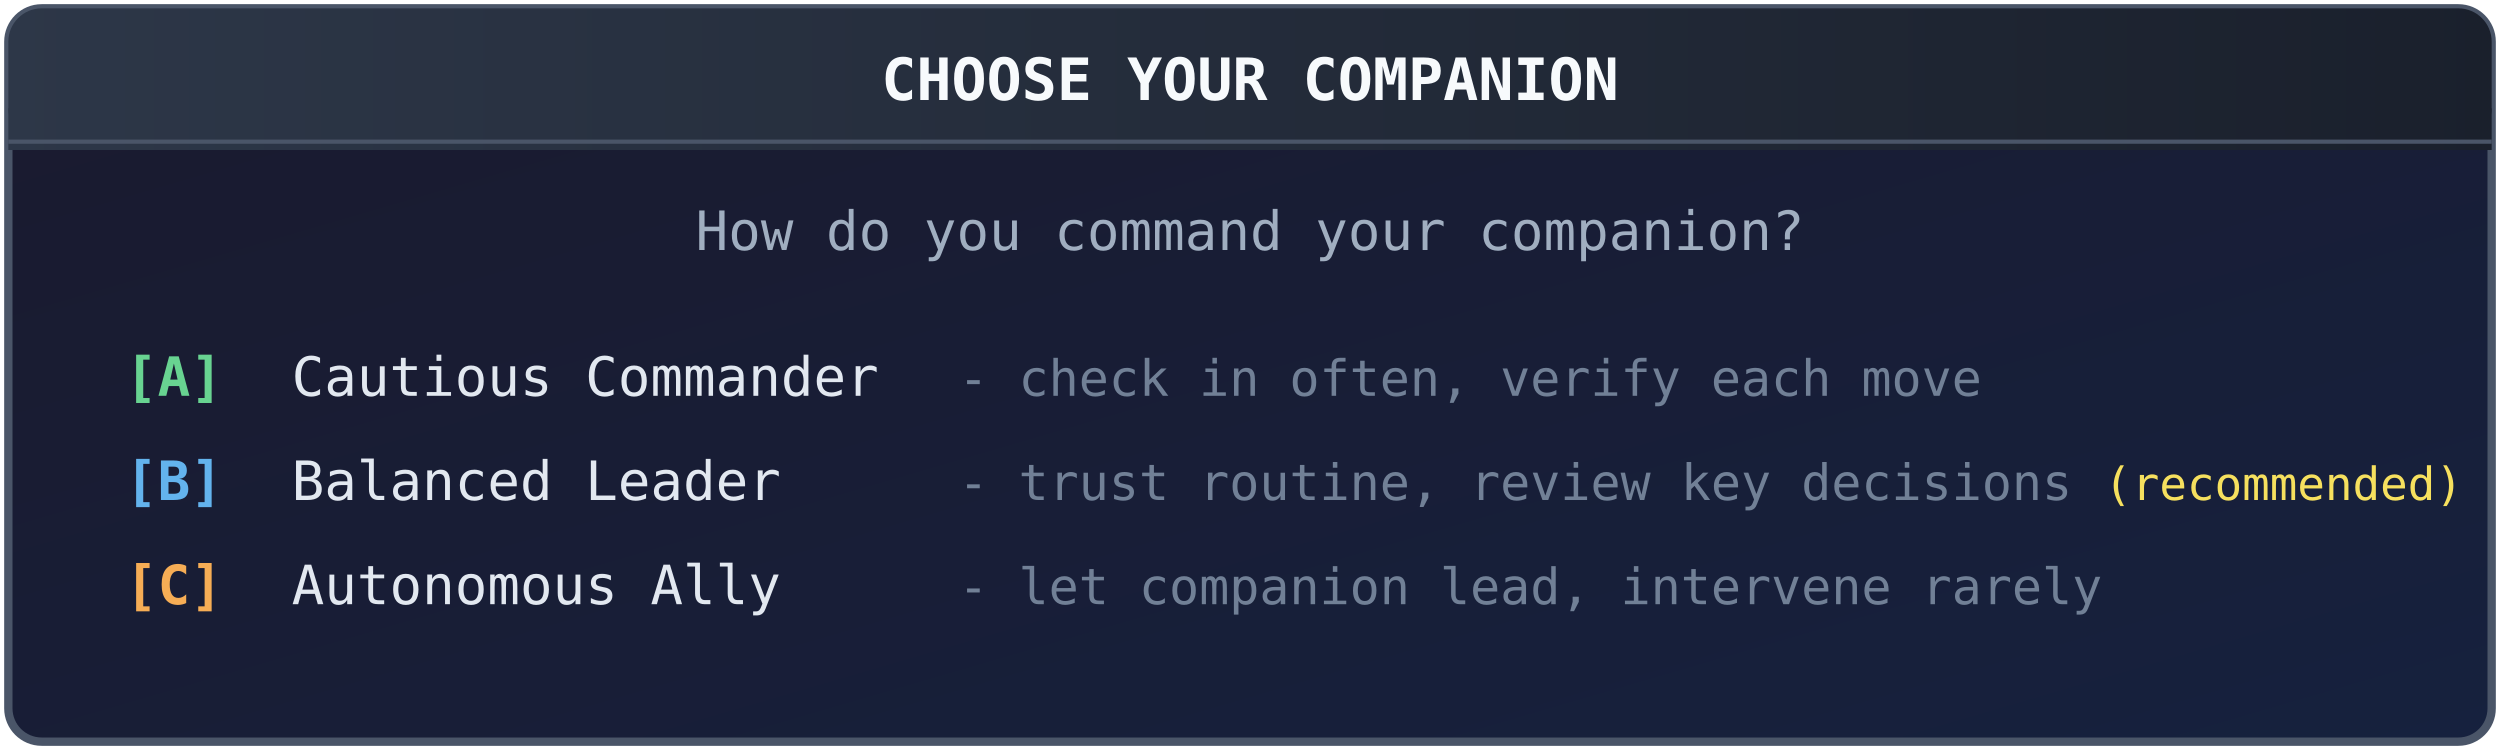
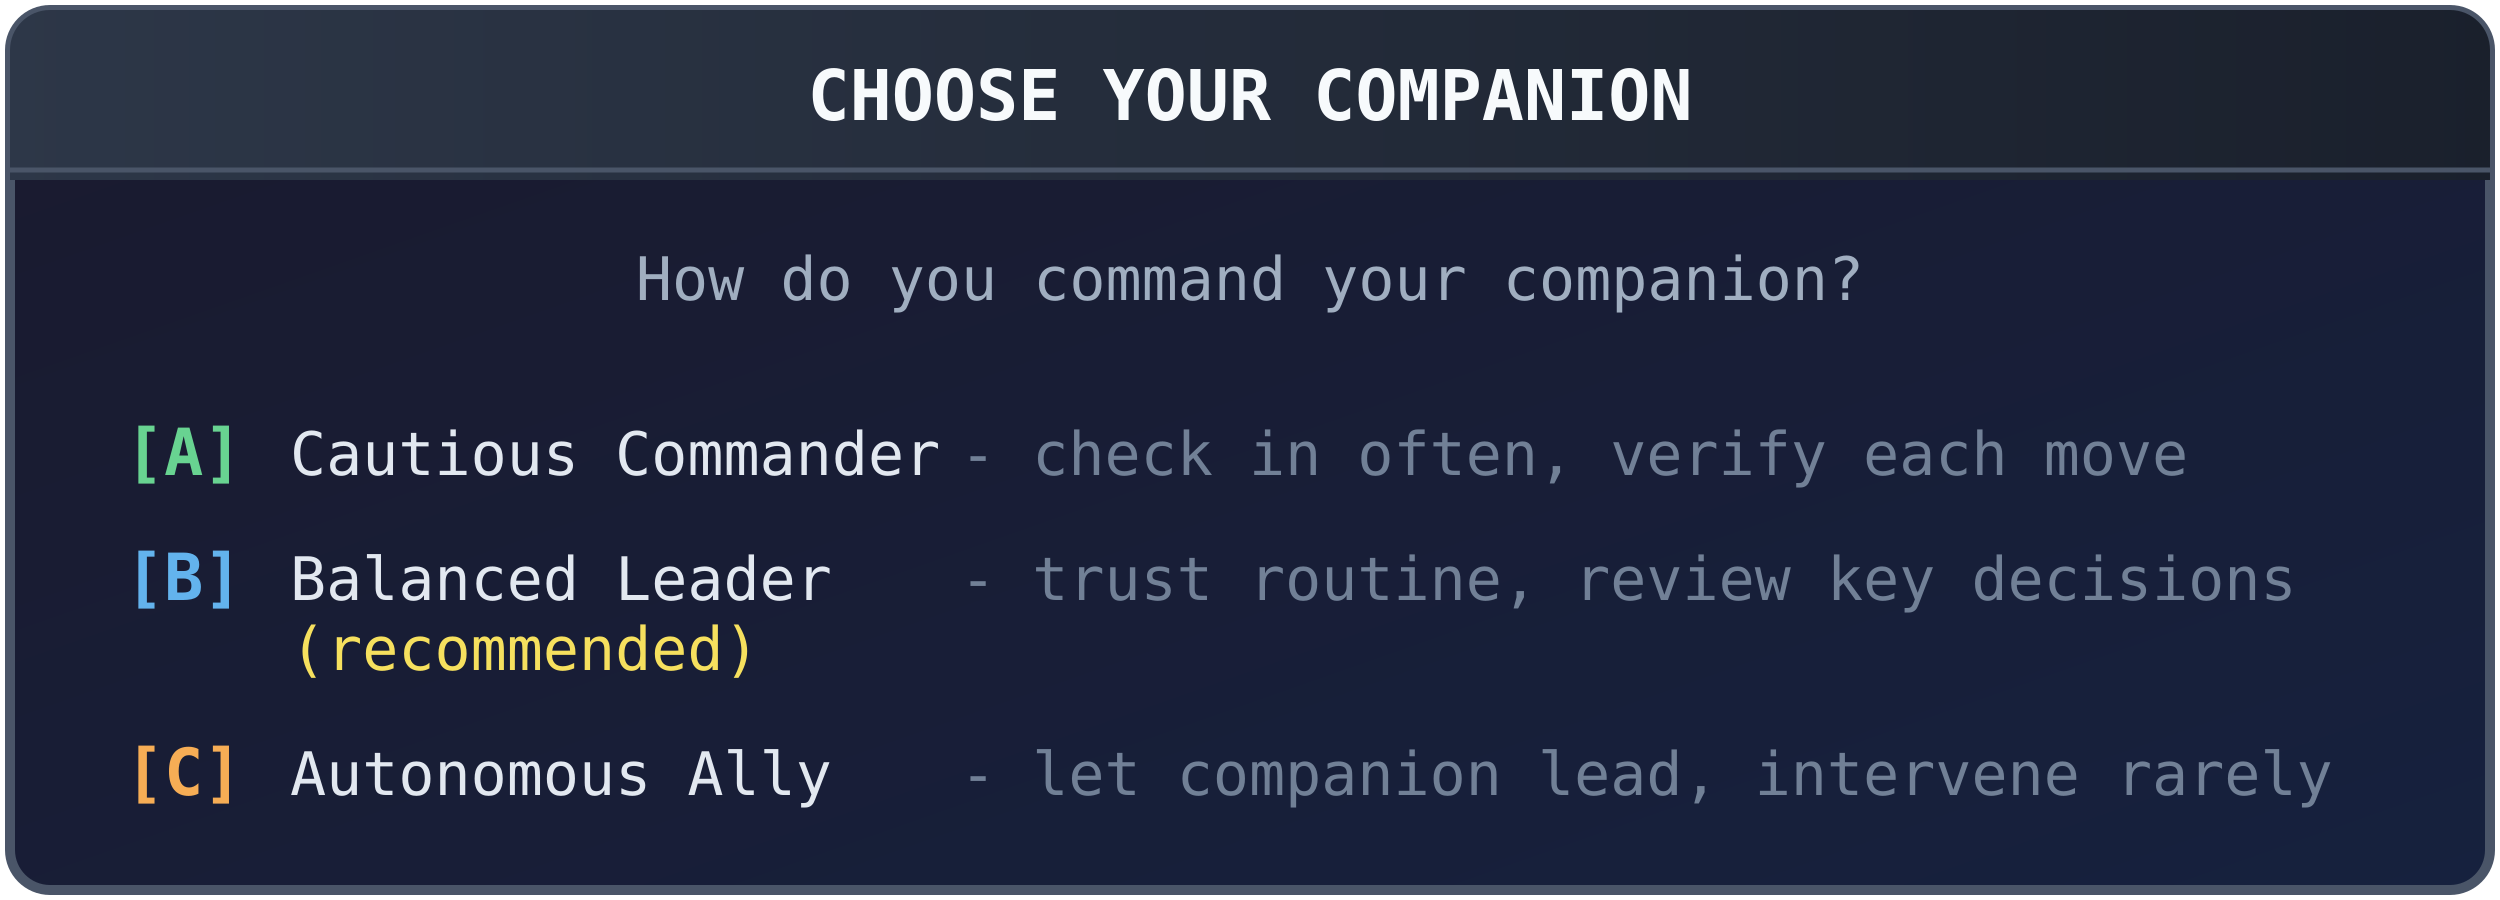
- <svg xmlns="http://www.w3.org/2000/svg" viewBox="0 0 600 180">
+ <svg xmlns="http://www.w3.org/2000/svg" viewBox="0 0 500 180">
  <defs>
    <linearGradient id="headerGrad2" x1="0%" y1="0%" x2="100%" y2="0%">
      <stop offset="0%" style="stop-color:#2d3748" />
      <stop offset="100%" style="stop-color:#1a202c" />
    </linearGradient>
    <linearGradient id="bodyGrad2" x1="0%" y1="0%" x2="100%" y2="100%">
      <stop offset="0%" style="stop-color:#1a1a2e" />
      <stop offset="100%" style="stop-color:#16213e" />
    </linearGradient>
  </defs>
-   <rect x="2" y="2" width="596" height="176" rx="8" fill="url(#bodyGrad2)" stroke="#4a5568" stroke-width="2" />
-   <rect x="2" y="2" width="596" height="32" rx="8" fill="url(#headerGrad2)" />
-   <rect x="2" y="26" width="596" height="10" fill="url(#headerGrad2)" />
-   <line x1="2" y1="34" x2="598" y2="34" stroke="#4a5568" stroke-width="1" />
-   <text x="300" y="24" text-anchor="middle" fill="#f7fafc" font-family="monospace" font-size="14" font-weight="bold">CHOOSE YOUR COMPANION</text>
-   <text x="300" y="60" text-anchor="middle" fill="#a0aec0" font-family="monospace" font-size="13">How do you command your companion?</text>
-   <text x="30" y="95" fill="#68d391" font-family="monospace" font-size="13" font-weight="bold">[A]</text>
-   <text x="70" y="95" fill="#e2e8f0" font-family="monospace" font-size="13">Cautious Commander</text>
-   <text x="230" y="95" fill="#718096" font-family="monospace" font-size="12">- check in often, verify each move</text>
-   <text x="30" y="120" fill="#63b3ed" font-family="monospace" font-size="13" font-weight="bold">[B]</text>
-   <text x="70" y="120" fill="#e2e8f0" font-family="monospace" font-size="13">Balanced Leader</text>
-   <text x="230" y="120" fill="#718096" font-family="monospace" font-size="12">- trust routine, review key decisions</text>
-   <text x="505" y="120" fill="#f6e05e" font-family="monospace" font-size="11">(recommended)</text>
-   <text x="30" y="145" fill="#f6ad55" font-family="monospace" font-size="13" font-weight="bold">[C]</text>
-   <text x="70" y="145" fill="#e2e8f0" font-family="monospace" font-size="13">Autonomous Ally</text>
-   <text x="230" y="145" fill="#718096" font-family="monospace" font-size="12">- let companion lead, intervene rarely</text>
+   <rect x="2" y="2" width="496" height="176" rx="8" fill="url(#bodyGrad2)" stroke="#4a5568" stroke-width="2" />
+   <rect x="2" y="2" width="496" height="32" rx="8" fill="url(#headerGrad2)" />
+   <rect x="2" y="26" width="496" height="10" fill="url(#headerGrad2)" />
+   <line x1="2" y1="34" x2="498" y2="34" stroke="#4a5568" stroke-width="1" />
+   <text x="250" y="24" text-anchor="middle" fill="#f7fafc" font-family="monospace" font-size="14" font-weight="bold">CHOOSE YOUR COMPANION</text>
+   <text x="250" y="60" text-anchor="middle" fill="#a0aec0" font-family="monospace" font-size="12">How do you command your companion?</text>
+   <text x="25" y="95" fill="#68d391" font-family="monospace" font-size="13" font-weight="bold">[A]</text>
+   <text x="58" y="95" fill="#e2e8f0" font-family="monospace" font-size="12">Cautious Commander</text>
+   <text x="192" y="95" fill="#718096" font-family="monospace" font-size="12">- check in often, verify each move</text>
+   <text x="25" y="120" fill="#63b3ed" font-family="monospace" font-size="13" font-weight="bold">[B]</text>
+   <text x="58" y="120" fill="#e2e8f0" font-family="monospace" font-size="12">Balanced Leader</text>
+   <text x="192" y="120" fill="#718096" font-family="monospace" font-size="12">- trust routine, review key decisions</text>
+   <text x="58" y="134" fill="#f6e05e" font-family="monospace" font-size="12">(recommended)</text>
+   <text x="25" y="159" fill="#f6ad55" font-family="monospace" font-size="13" font-weight="bold">[C]</text>
+   <text x="58" y="159" fill="#e2e8f0" font-family="monospace" font-size="12">Autonomous Ally</text>
+   <text x="192" y="159" fill="#718096" font-family="monospace" font-size="12">- let companion lead, intervene rarely</text>
</svg>
